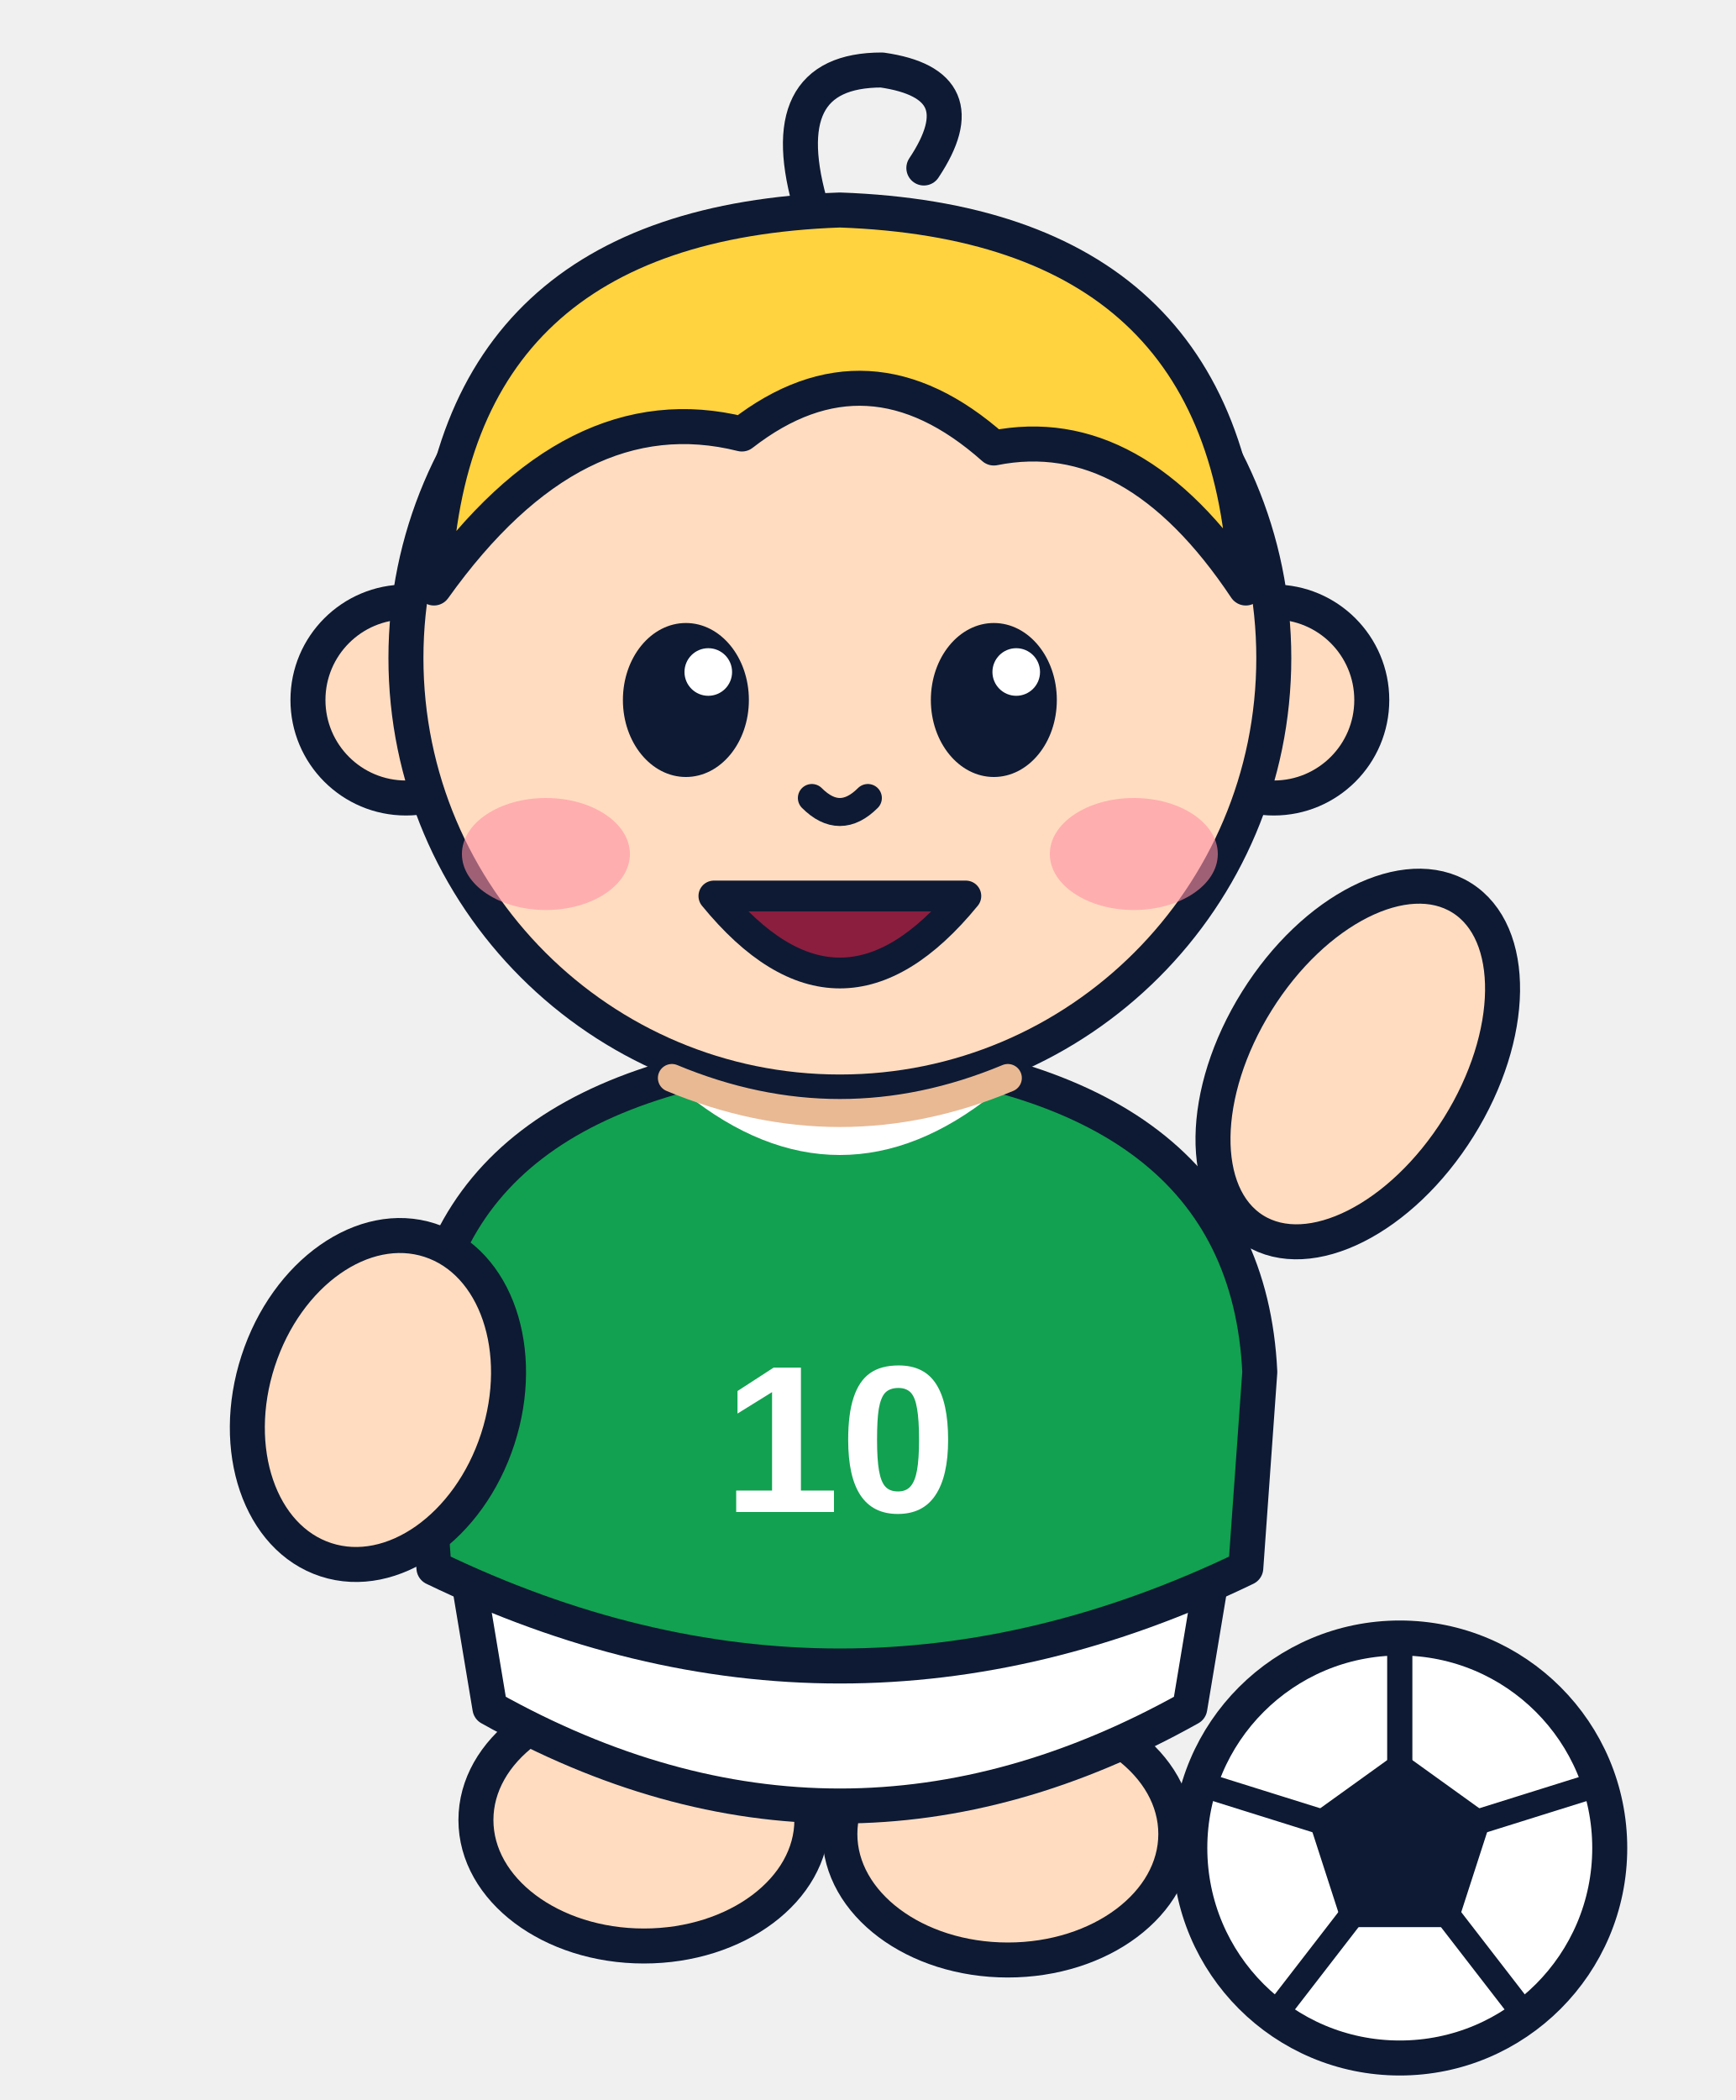
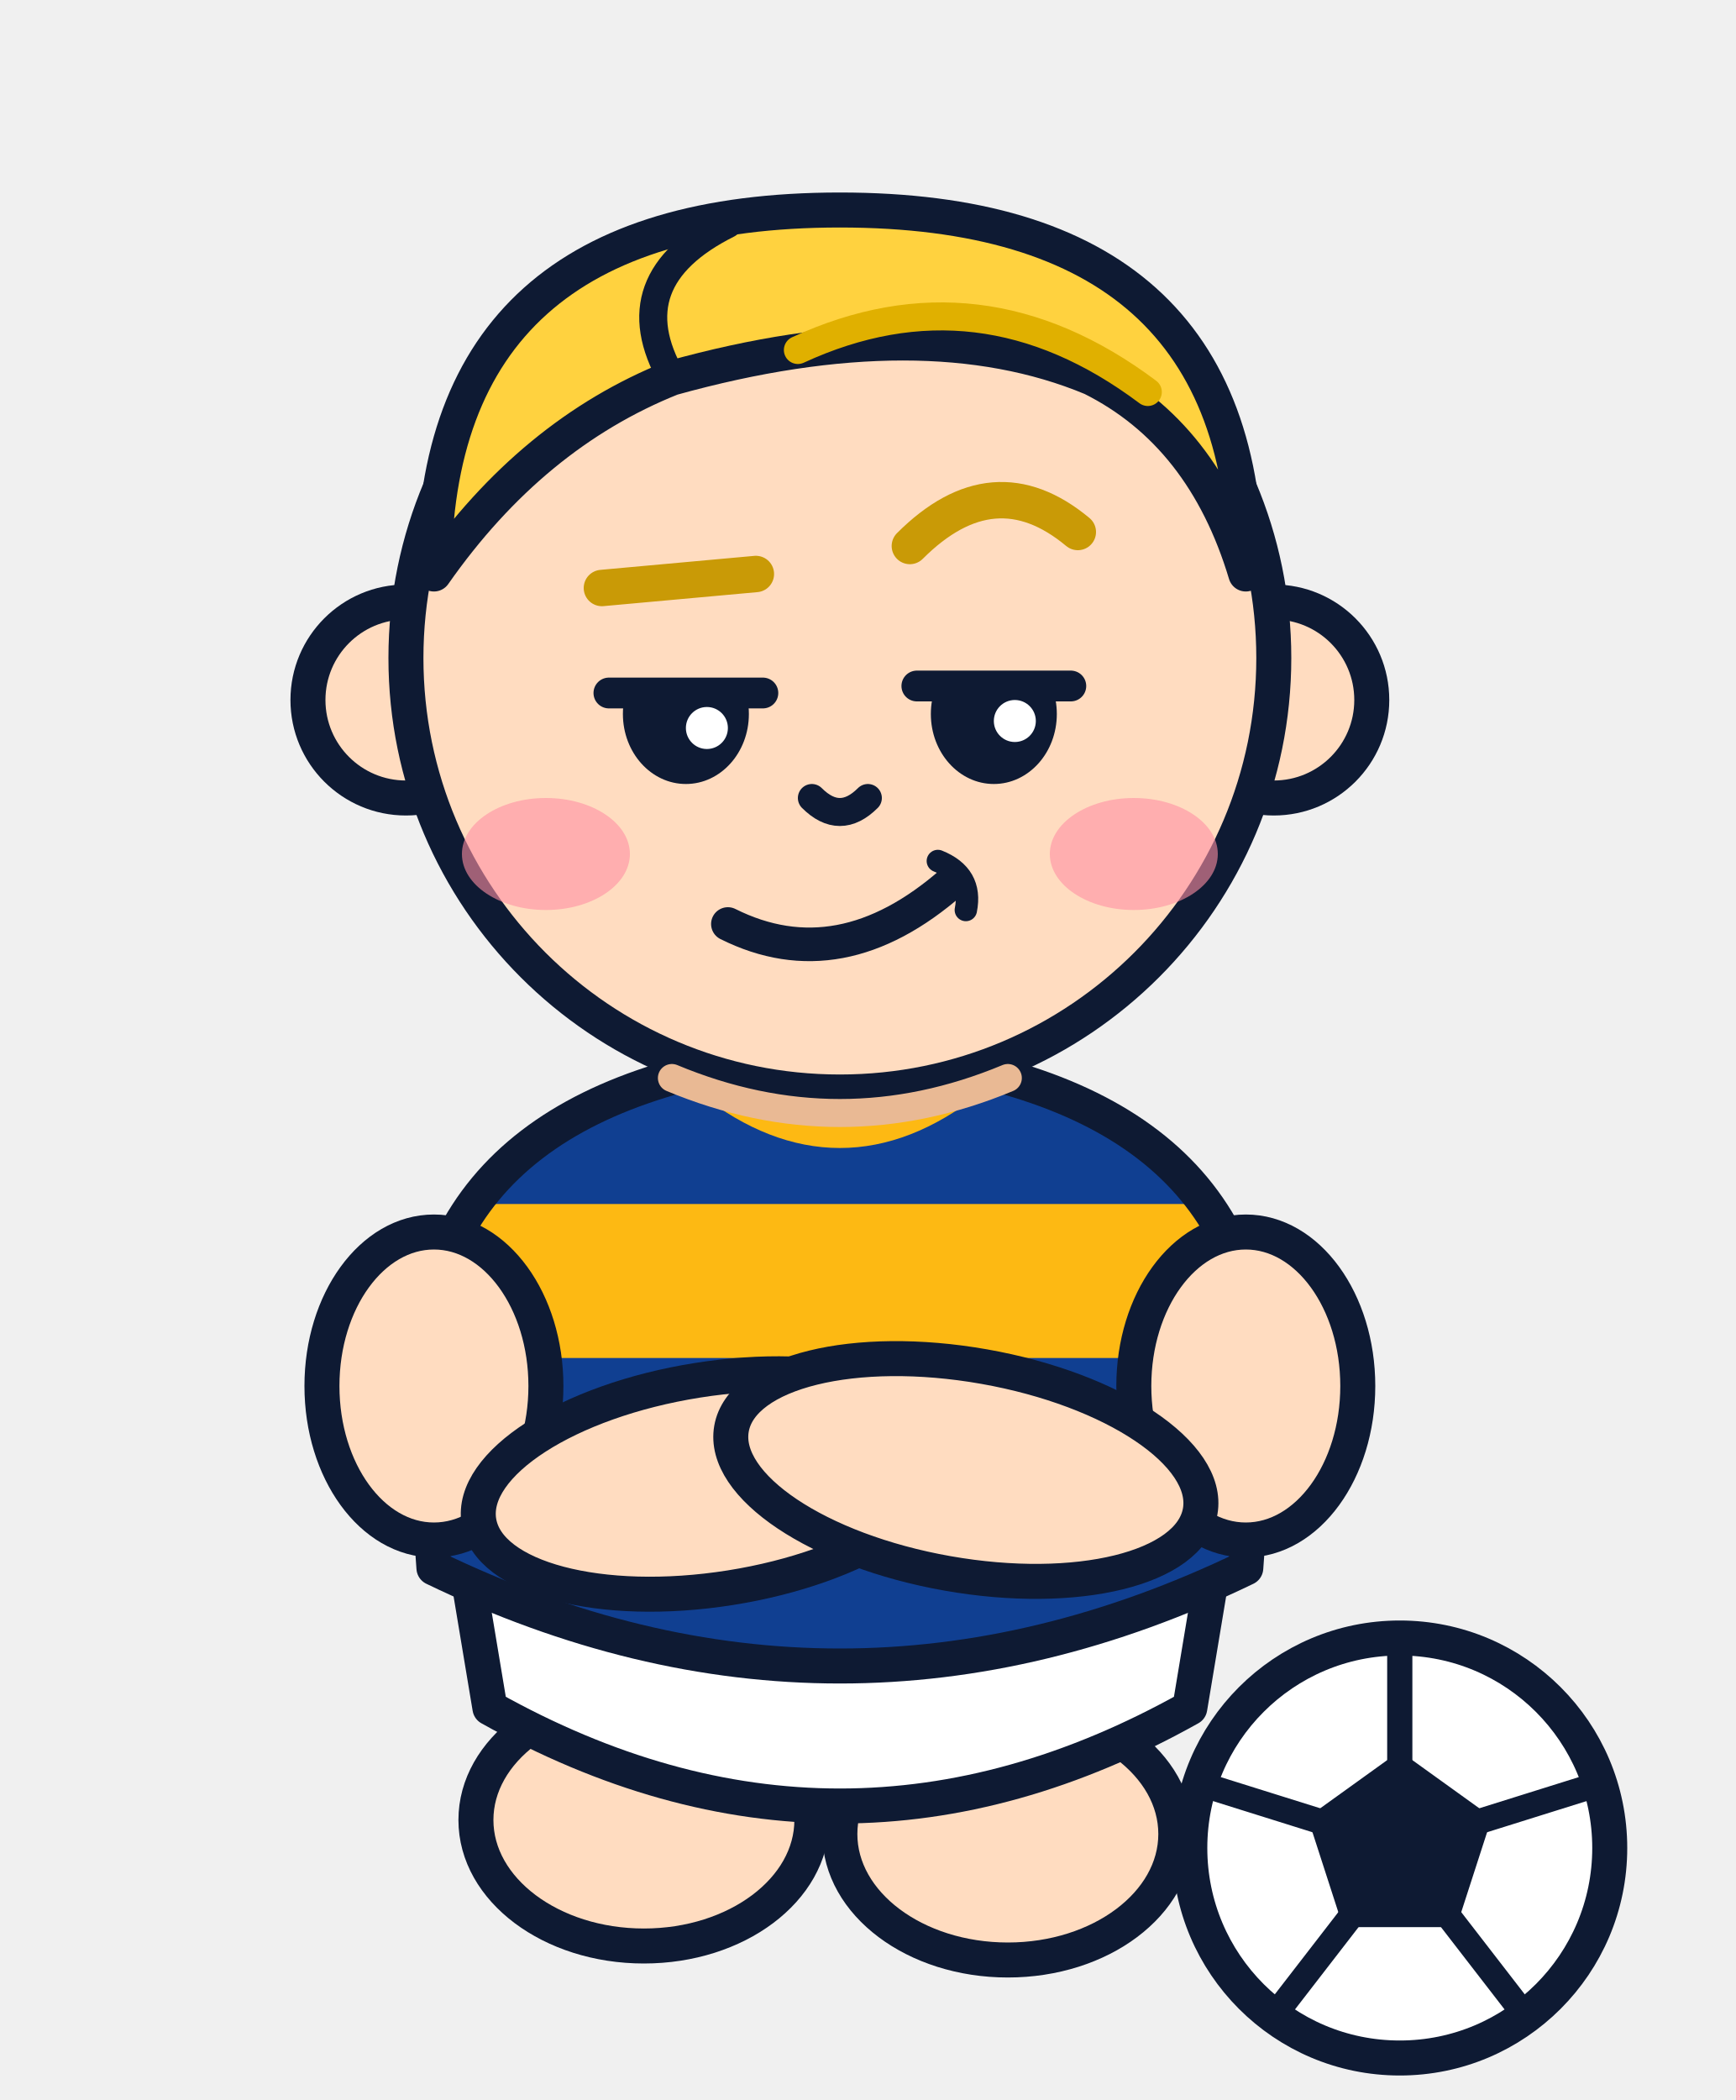
- <svg xmlns="http://www.w3.org/2000/svg" viewBox="0 0 124 150" role="img" aria-label="Petaca, un bebé rubio y gordito con camiseta de fútbol">
+ <svg xmlns="http://www.w3.org/2000/svg" viewBox="0 0 124 150" role="img" aria-label="Petaca, un bebé jefe rubio y gordito, con pañal y la camiseta azul y oro">
+   <defs>
+     <clipPath id="camiseta">
+       <path d="M30 98 Q31 77 60 75 Q89 77 90 98 L89 112 Q60 126 31 112 Z" />
+     </clipPath>
+   </defs>
  <g stroke="#0E1A33" stroke-width="2.5" stroke-linejoin="round" stroke-linecap="round">
    <ellipse cx="46" cy="130" rx="12" ry="9" fill="#FFDCC0" />
    <ellipse cx="72" cy="131" rx="12" ry="9" fill="#FFDCC0" />
    <circle cx="100" cy="132" r="15" fill="#FFFFFF" />
    <path d="M100 126 L105.7 130.1 L103.5 136.9 L96.5 136.9 L94.3 130.1 Z" fill="#0E1A33" stroke-width="1.5" />
    <path d="M100 126 V117.5 M105.7 130.1 L114 127.5 M103.5 136.9 L108.6 143.5 M96.5 136.9 L91.4 143.5 M94.3 130.1 L86 127.5" fill="none" stroke-width="1.8" />
    <path d="M33 110 Q60 126 87 110 L85 122 Q60 136 35 122 Z" fill="#FFFFFF" />
-     <path d="M30 98 Q31 77 60 75 Q89 77 90 98 L89 112 Q60 126 31 112 Z" fill="#12A150" />
-     <path d="M50 77 Q60 85 70 77" fill="none" stroke="#FFFFFF" stroke-width="3" />
-     <ellipse cx="27" cy="100" rx="9" ry="12" fill="#FFDCC0" transform="rotate(18 27 100)" />
-     <ellipse cx="97" cy="76" rx="8.5" ry="14" fill="#FFDCC0" transform="rotate(32 97 76)" />
+     <path d="M30 98 Q31 77 60 75 Q89 77 90 98 L89 112 Q60 126 31 112 Z" fill="#103F91" stroke="none" />
+     <rect x="24" y="86" width="72" height="11" fill="#FDB913" stroke="none" clip-path="url(#camiseta)" />
+     <path d="M30 98 Q31 77 60 75 Q89 77 90 98 L89 112 Q60 126 31 112 Z" fill="none" />
+     <path d="M51 77 Q60 84 69 77" fill="none" stroke="#FDB913" stroke-width="3" />
+     <ellipse cx="31" cy="99" rx="8" ry="11" fill="#FFDCC0" />
+     <ellipse cx="89" cy="99" rx="8" ry="11" fill="#FFDCC0" />
+     <ellipse cx="51" cy="106" rx="17" ry="7.5" fill="#FFDCC0" transform="rotate(-9 51 106)" />
+     <ellipse cx="69" cy="105" rx="17" ry="7.5" fill="#FFDCC0" transform="rotate(10 69 105)" />
    <circle cx="29" cy="50" r="7" fill="#FFDCC0" />
    <circle cx="91" cy="50" r="7" fill="#FFDCC0" />
    <circle cx="60" cy="47" r="31" fill="#FFDCC0" />
-     <path d="M31 42 Q32 16 60 15 Q88 16 89 42 Q81 30 71 32 Q62 24 53 31 Q41 28 31 42 Z" fill="#FFD23F" />
-     <path d="M58 15 Q55 5 63 5 Q70 6 66 12" fill="none" />
+     <path d="M31 41 Q31 15 60 15 Q89 15 89 41 Q86 31 78 27 Q66 22 48 27 Q38 31 31 41 Z" fill="#FFD23F" />
+     <path d="M48 27 Q44 20 52 16" fill="none" stroke-width="2" />
+     <path d="M57 25 Q70 19 82 28" fill="none" stroke="#E0B000" stroke-width="2" />
  </g>
-   <text x="60" y="108" text-anchor="middle" font-family="Arial Black,Arial,sans-serif" font-weight="900" font-size="15" fill="#FFFFFF">10</text>
-   <ellipse cx="49" cy="50" rx="4.5" ry="5.5" fill="#0E1A33" />
-   <ellipse cx="71" cy="50" rx="4.5" ry="5.5" fill="#0E1A33" />
-   <circle cx="50.6" cy="48" r="1.7" fill="#FFFFFF" />
-   <circle cx="72.6" cy="48" r="1.7" fill="#FFFFFF" />
+   <ellipse cx="49" cy="51" rx="4.5" ry="5" fill="#0E1A33" />
+   <ellipse cx="71" cy="51" rx="4.5" ry="5" fill="#0E1A33" />
+   <rect x="43" y="44" width="12" height="5.5" fill="#FFDCC0" />
+   <rect x="65" y="44.5" width="12" height="4.5" fill="#FFDCC0" />
+   <path d="M43.5 49.5 L54.5 49.5 M65.5 49 L76.5 49" stroke="#0E1A33" stroke-width="2.2" stroke-linecap="round" />
+   <circle cx="50.5" cy="52" r="1.5" fill="#FFFFFF" />
+   <circle cx="72.5" cy="51.5" r="1.5" fill="#FFFFFF" />
+   <path d="M43 42 L54 41" stroke="#C99A06" stroke-width="2.6" stroke-linecap="round" />
+   <path d="M65 39 Q71 33 77 38" fill="none" stroke="#C99A06" stroke-width="2.6" stroke-linecap="round" />
  <ellipse cx="39" cy="61" rx="6" ry="4" fill="#FF8FA3" opacity=".6" />
  <ellipse cx="81" cy="61" rx="6" ry="4" fill="#FF8FA3" opacity=".6" />
  <path d="M58 57 Q60 59 62 57" fill="none" stroke="#0E1A33" stroke-width="2" stroke-linecap="round" />
-   <path d="M51 64 Q60 75 69 64 Z" fill="#8B1E3F" stroke="#0E1A33" stroke-width="2.2" stroke-linejoin="round" />
+   <path d="M52 66 Q60 70 68 63" fill="none" stroke="#0E1A33" stroke-width="2.4" stroke-linecap="round" />
+   <path d="M67 61.5 Q69.5 62.5 69 65" fill="none" stroke="#0E1A33" stroke-width="1.6" stroke-linecap="round" />
  <path d="M48 77 Q60 82 72 77" fill="none" stroke="#E9B994" stroke-width="2" stroke-linecap="round" />
</svg>
